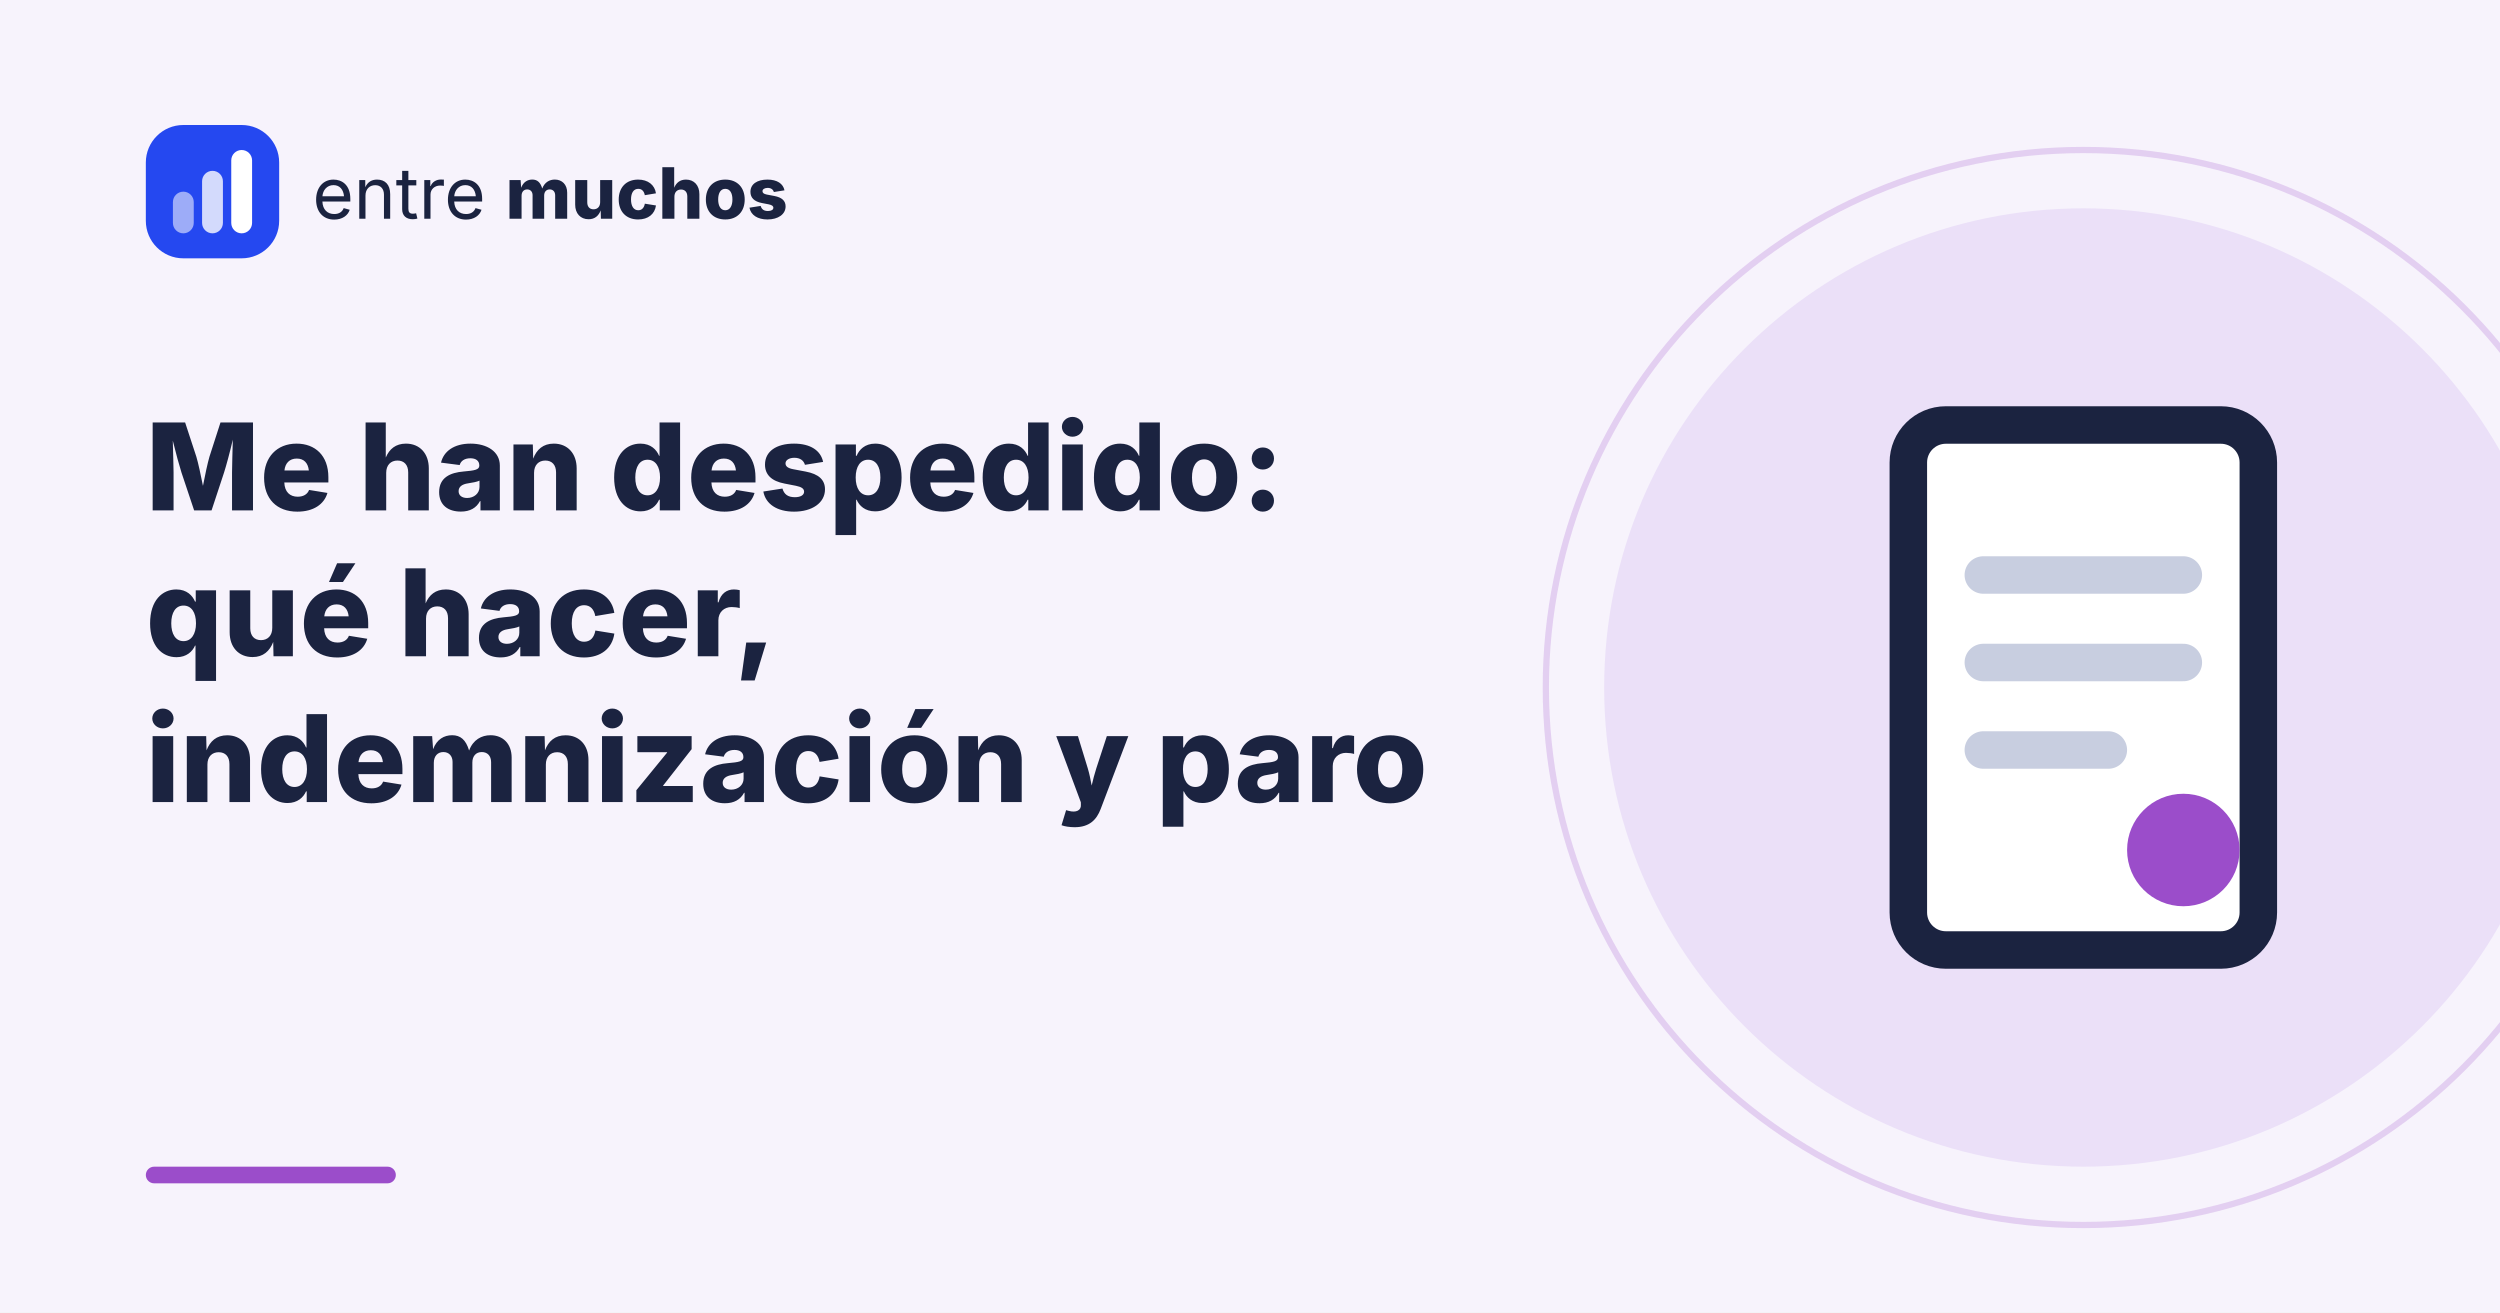
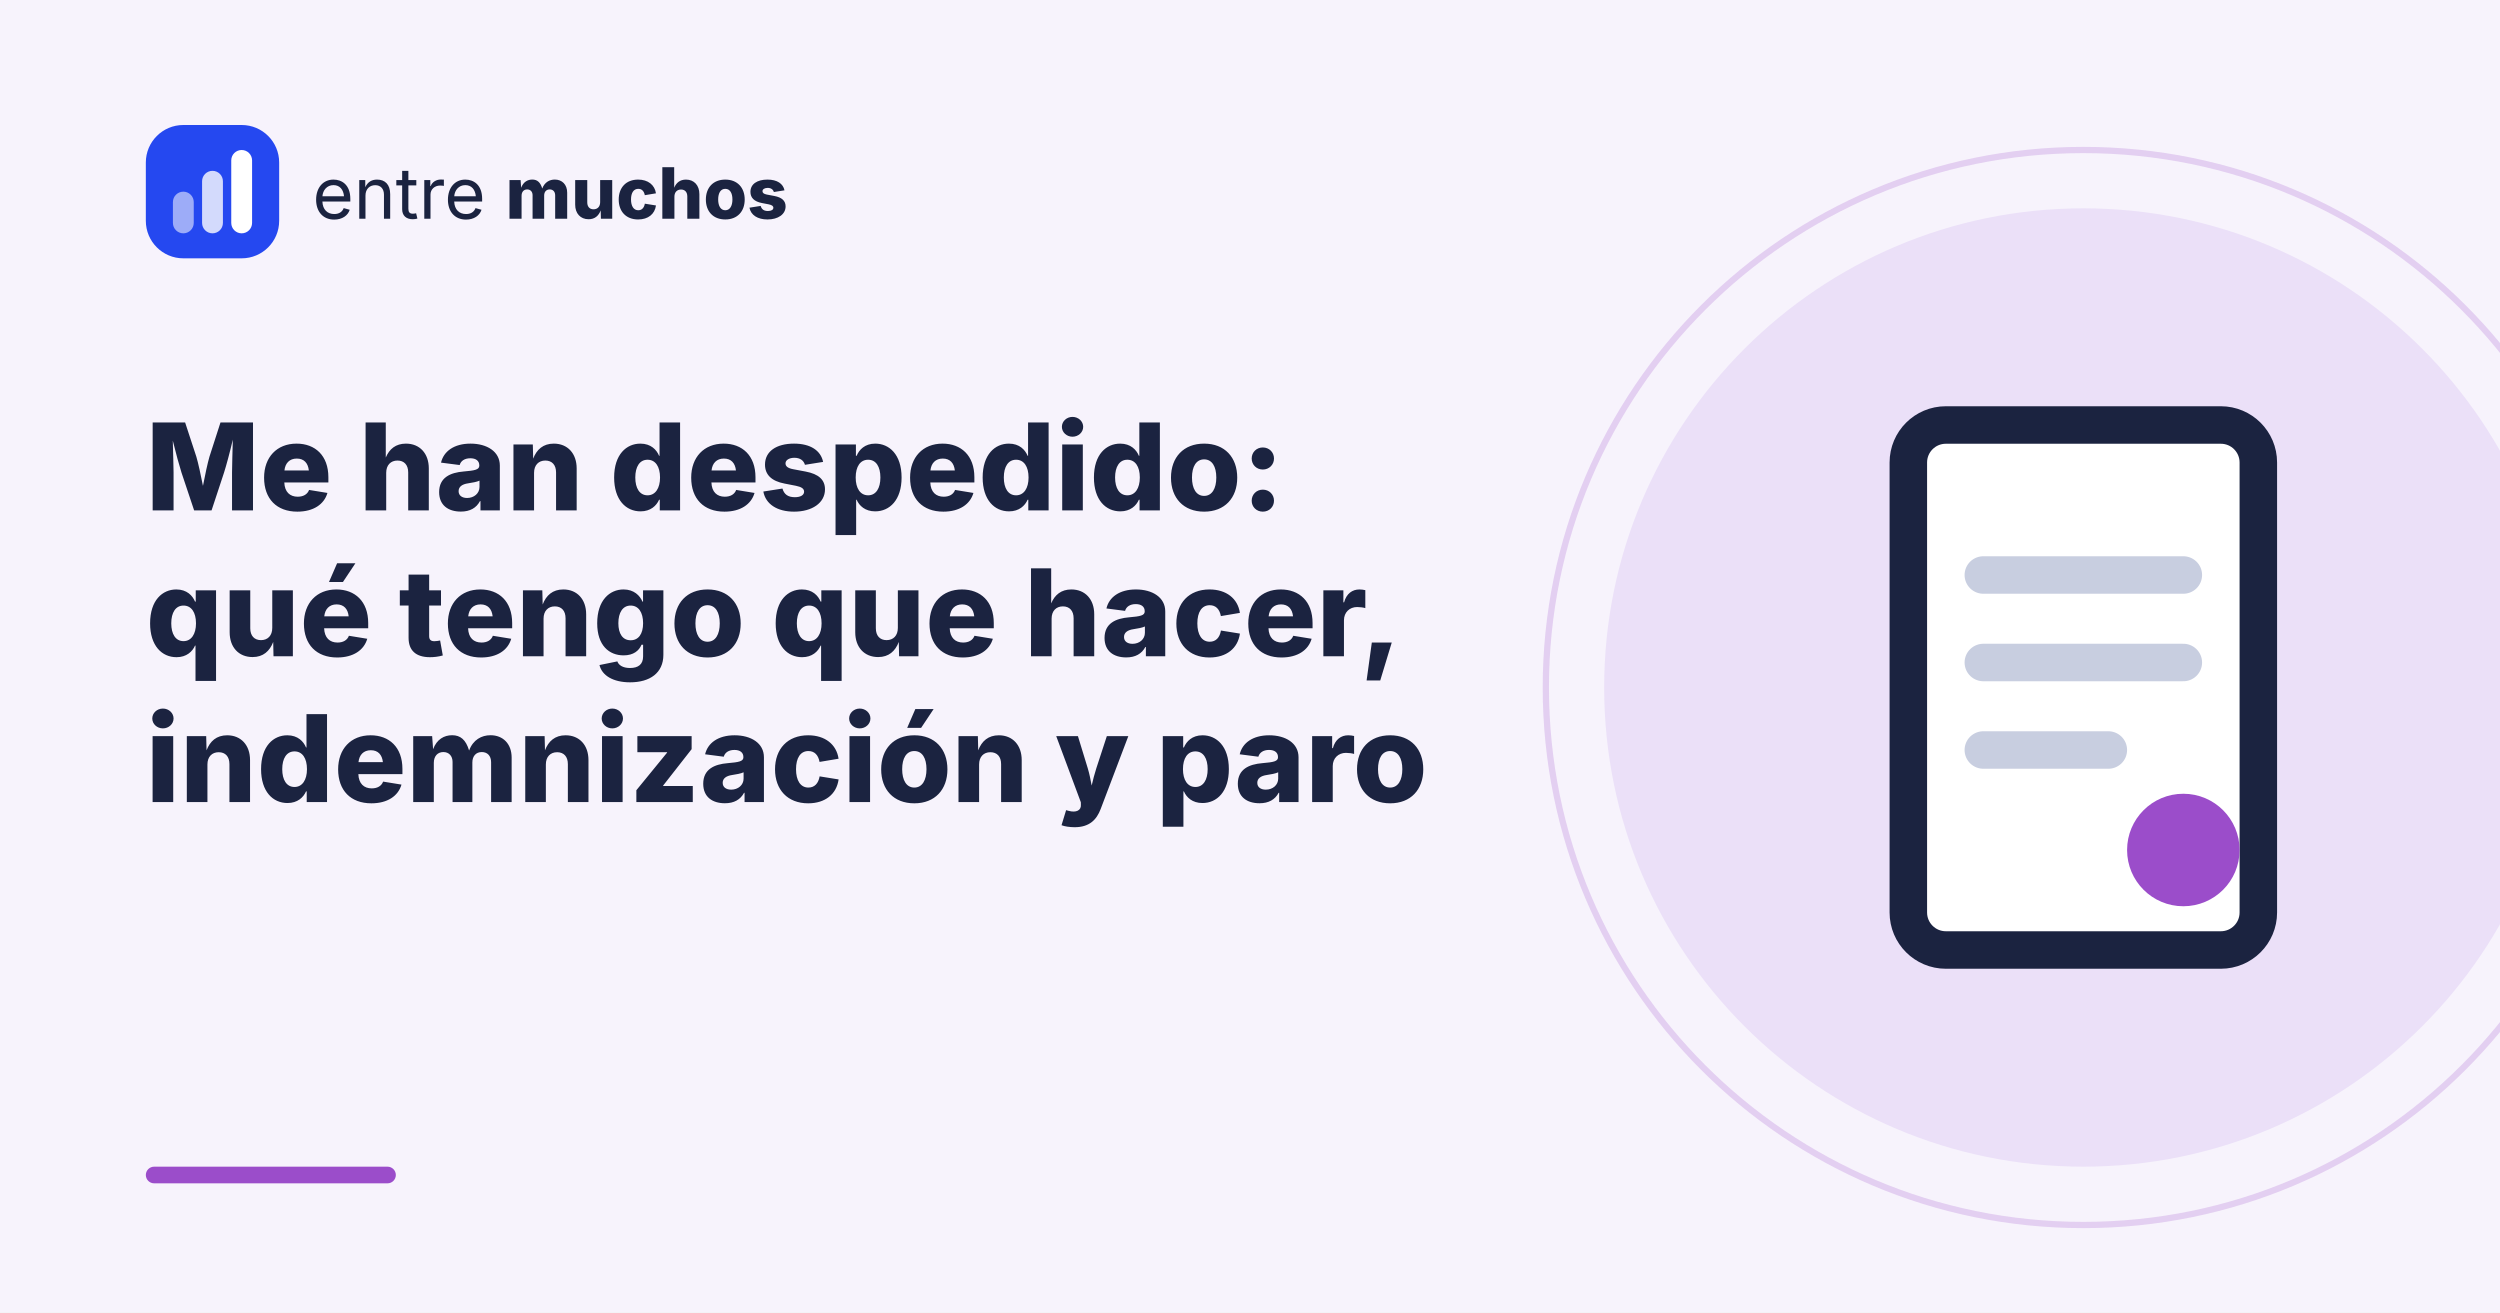
- <svg xmlns="http://www.w3.org/2000/svg" width="1200" height="630" viewBox="0 0 1200 630" role="img" aria-label="Me han despedido: qué hacer, indemnización y paro">
+ <svg xmlns="http://www.w3.org/2000/svg" width="1200" height="630" viewBox="0 0 1200 630" role="img" aria-label="Me han despedido: qué tengo que hacer, indemnización y paro">
  <rect width="1200" height="630" fill="#f7f3fc" />
  <circle cx="1000" cy="330" r="230" fill="#ebe0f8" />
  <circle cx="1000" cy="330" r="258" fill="none" stroke="#9b4dca" stroke-opacity=".22" stroke-width="3" />
  <g transform="translate(850 180) scale(3)">
    <rect x="22" y="8" width="56" height="84" rx="6" fill="#fff" stroke="#1b2340" stroke-width="6" />
    <path d="M34 32h32M34 46h32M34 60h20" stroke="#c8cee0" stroke-width="6" stroke-linecap="round" />
    <circle cx="66" cy="76" r="9" fill="#9b4dca" />
  </g>
  <rect x="70" y="60" width="64" height="64" rx="18" fill="#2548f0" />
  <rect x="83" y="92" width="10" height="20" rx="5" fill="#fff" fill-opacity=".55" />
  <rect x="97" y="82" width="10" height="30" rx="5" fill="#fff" fill-opacity=".8" />
  <rect x="111" y="72" width="10" height="40" rx="5" fill="#fff" />
  <text x="150" y="105" font-family="Inter,Helvetica,Arial,sans-serif" font-size="34" fill="#1b2340">entre <tspan font-weight="800">muchos</tspan>
  </text>
  <text font-family="Inter,Helvetica,Arial,sans-serif" font-size="58" font-weight="800" fill="#1b2340">
    <tspan x="70" y="245">Me han despedido:</tspan>
-     <tspan x="70" y="315">qué hacer,</tspan>
+     <tspan x="70" y="315">qué tengo que hacer,</tspan>
    <tspan x="70" y="385">indemnización y paro</tspan>
  </text>
  <rect x="70" y="560" width="120" height="8" rx="4" fill="#9b4dca" />
</svg>
